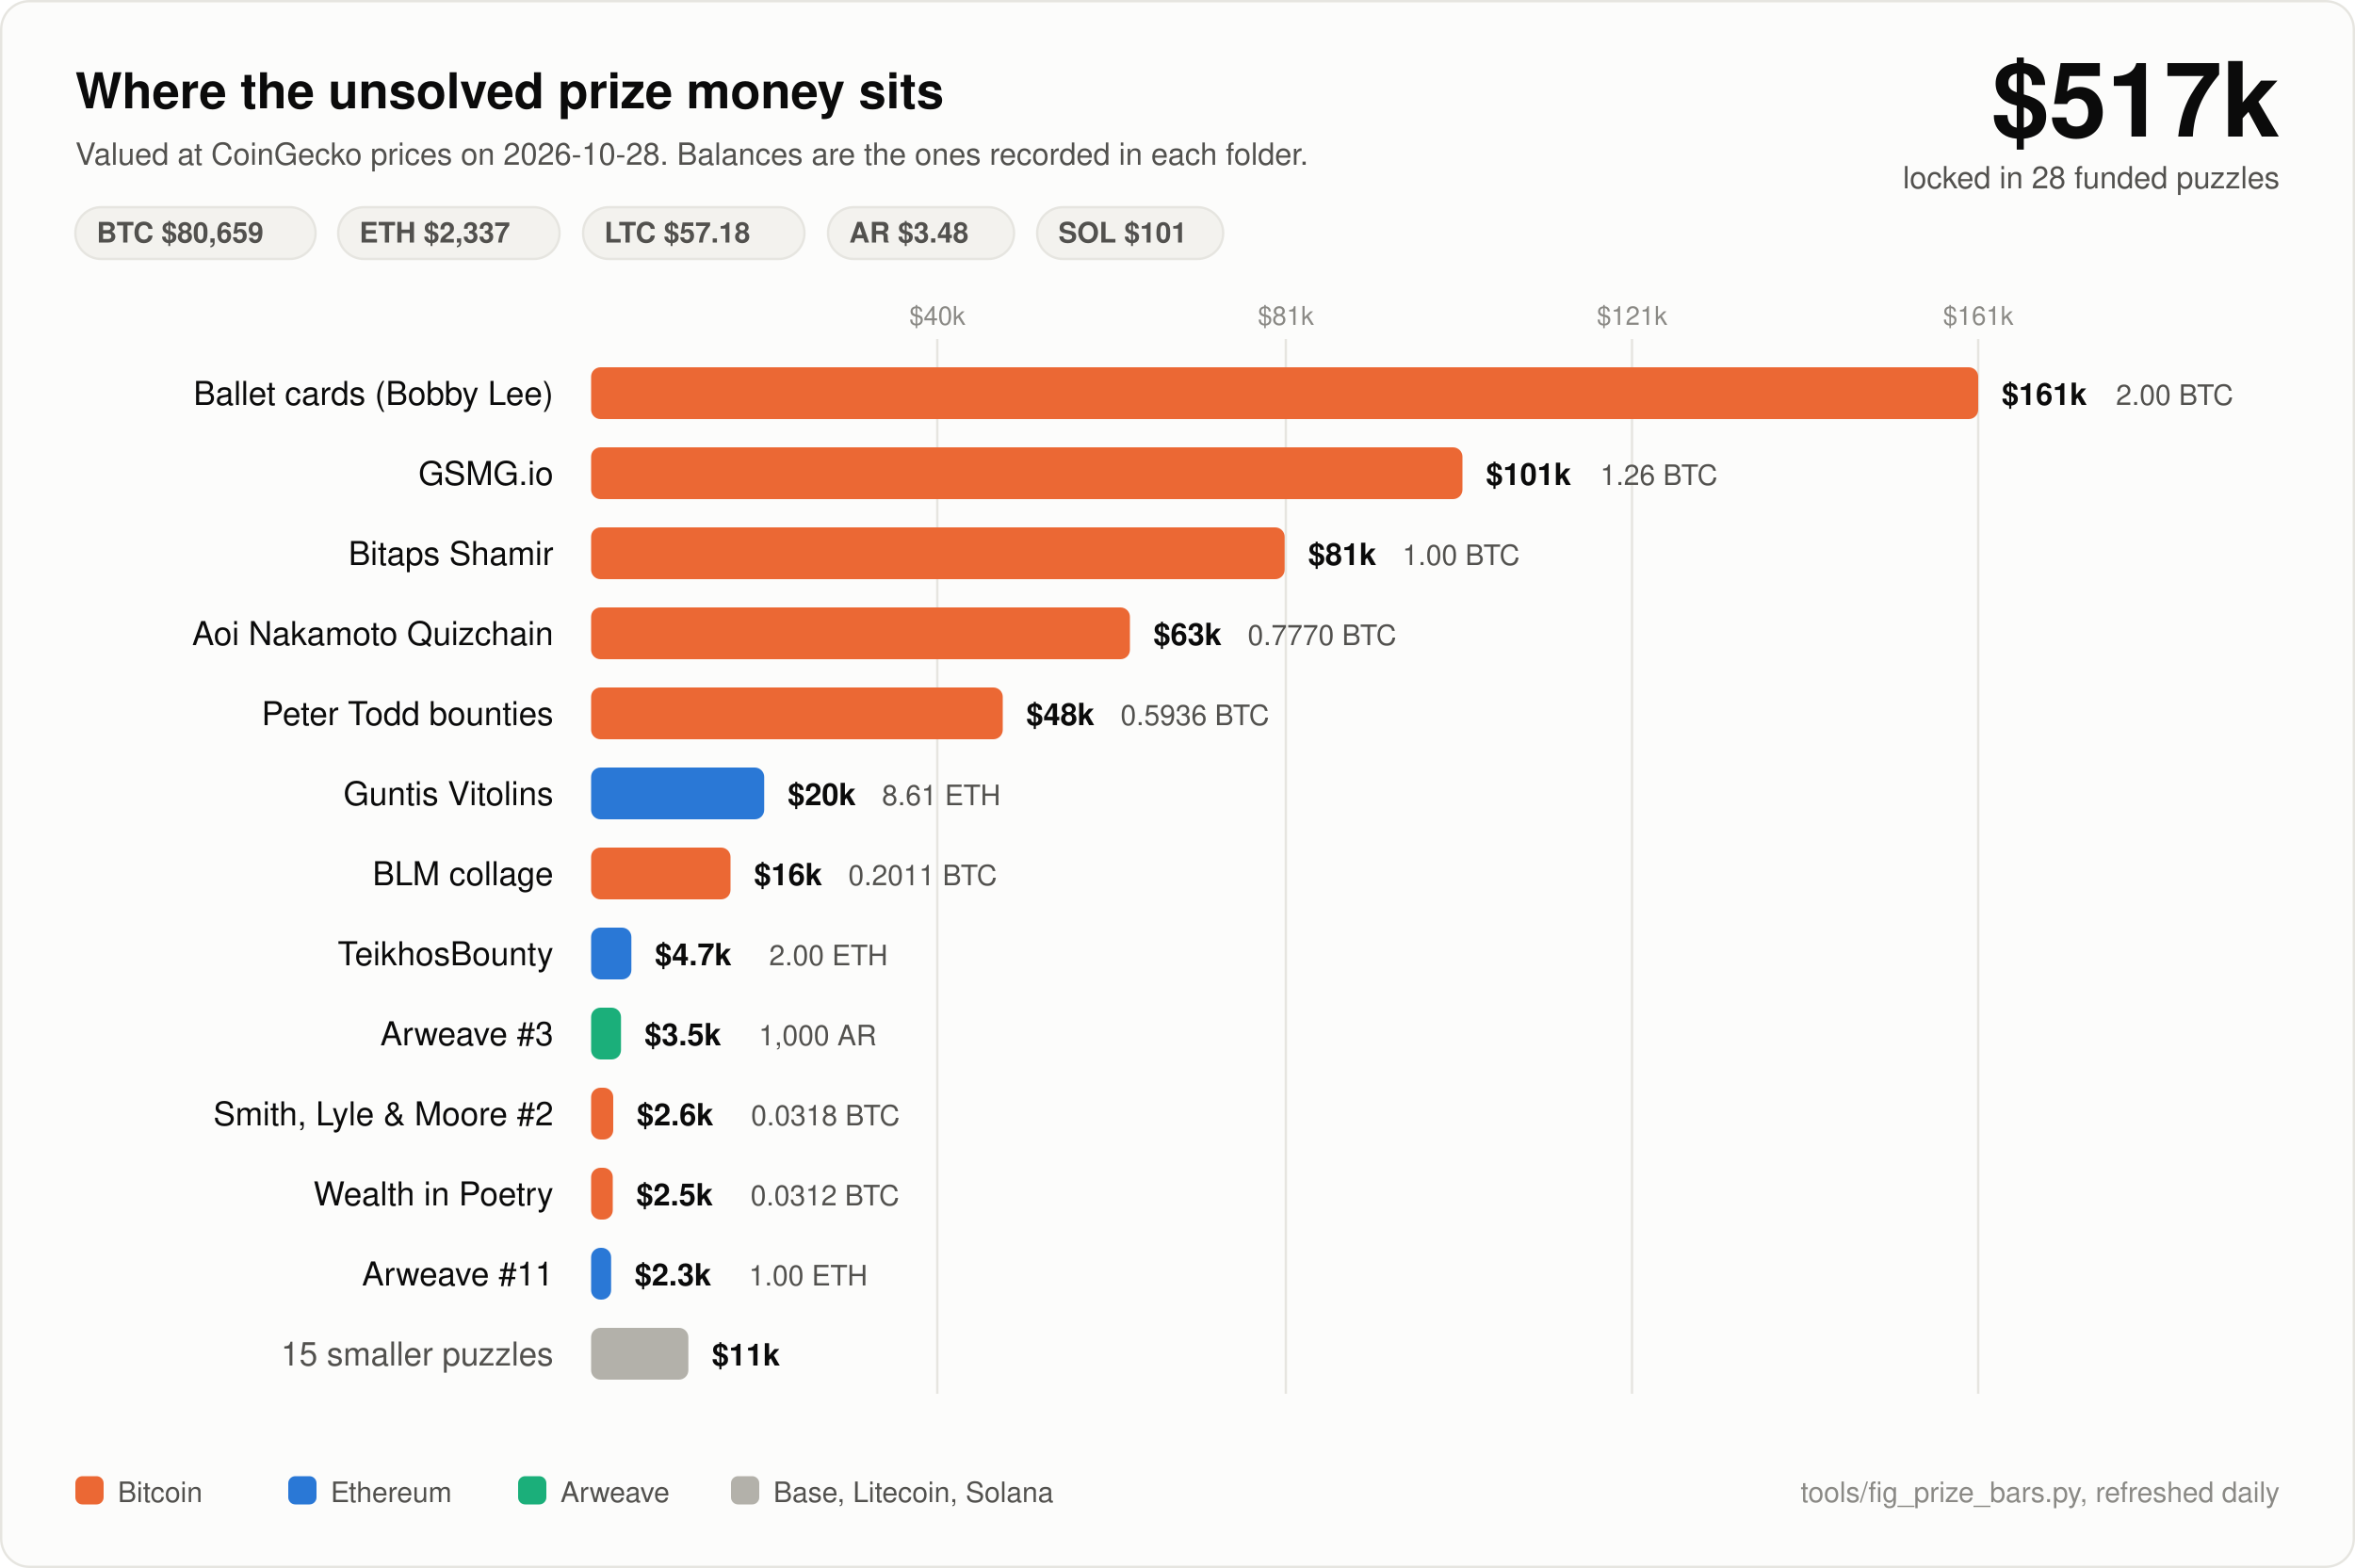
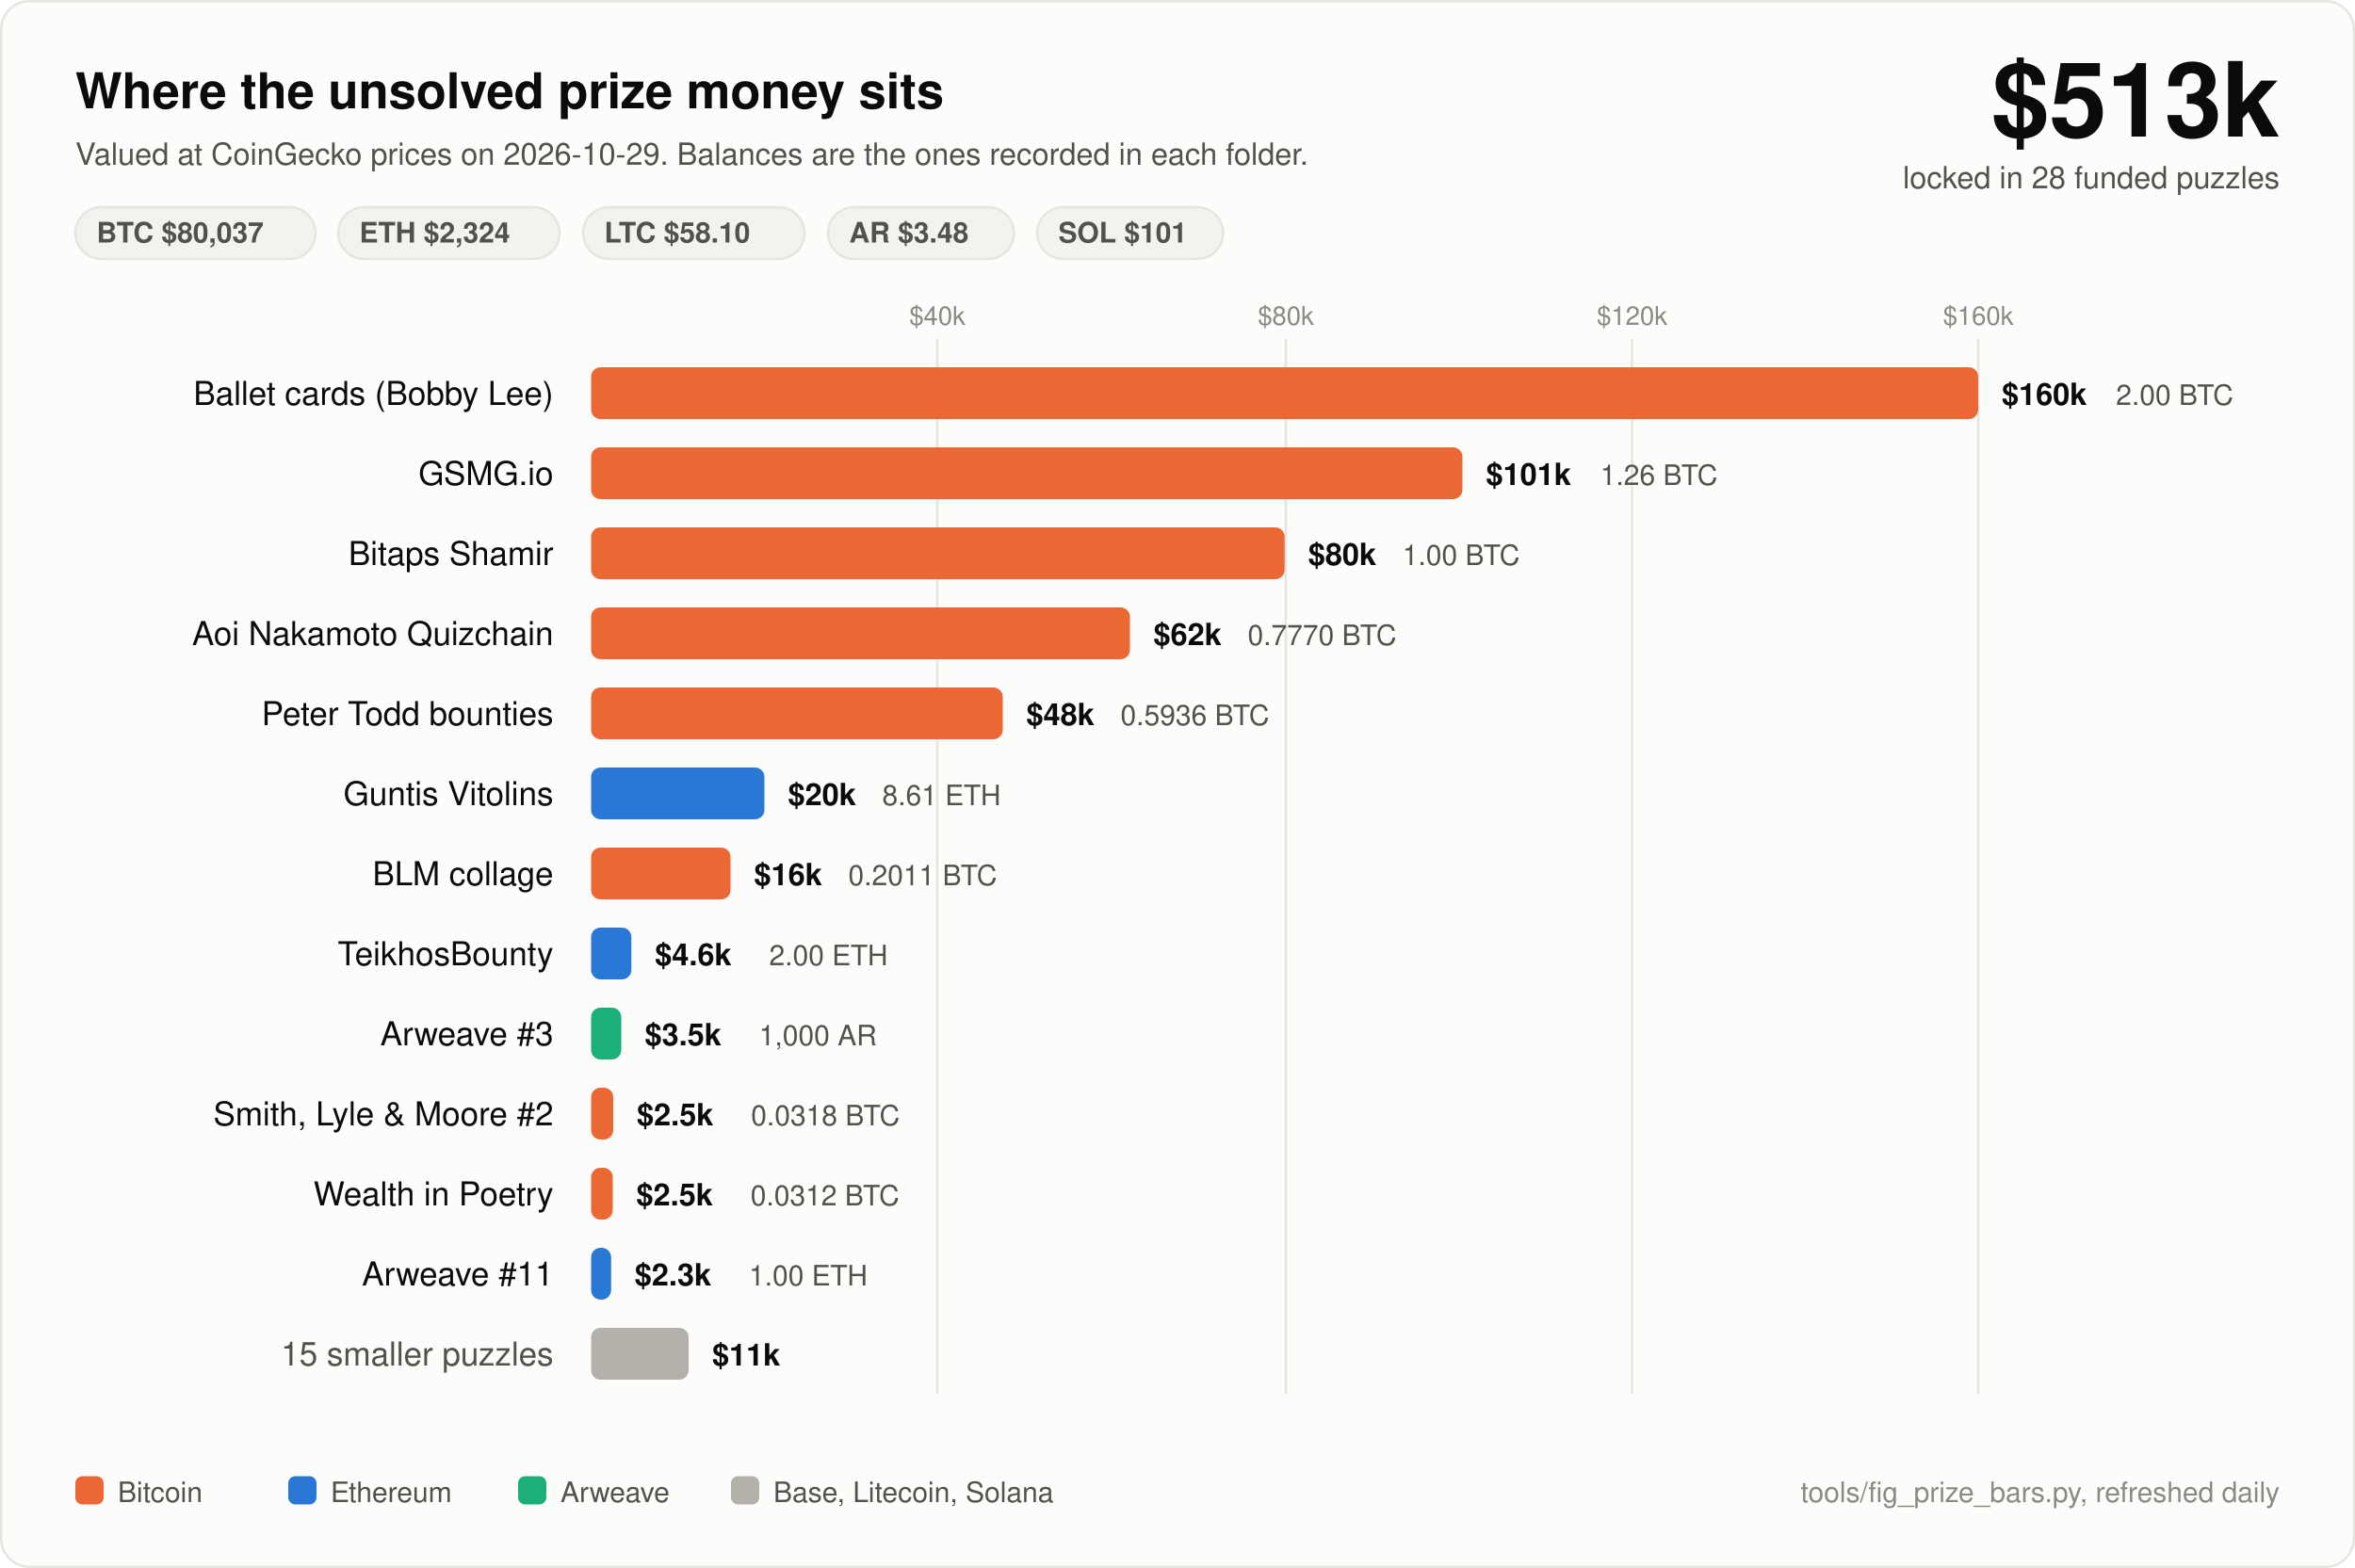
<svg xmlns="http://www.w3.org/2000/svg" width="1000" height="666" viewBox="0 0 1000 666" font-family="ui-sans-serif, -apple-system, Segoe UI, Helvetica, Arial, sans-serif">
  <rect x="0.5" y="0.5" width="999" height="665" rx="12" fill="#fcfcfb" stroke="#e6e5e0" />
  <text x="32" y="46" fill="#0b0b0b" font-size="21" font-weight="700">Where the unsolved prize money sits</text>
-   <text x="32" y="70" fill="#52514e" font-size="13">Valued at CoinGecko prices on 2026-10-28. Balances are the ones recorded in each folder.</text>
-   <text x="968" y="58" fill="#0b0b0b" font-size="44" font-weight="700" text-anchor="end">$517k</text>
+   <text x="32" y="70" fill="#52514e" font-size="13">Valued at CoinGecko prices on 2026-10-29. Balances are the ones recorded in each folder.</text>
+   <text x="968" y="58" fill="#0b0b0b" font-size="44" font-weight="700" text-anchor="end">$513k</text>
  <text x="968" y="80" fill="#52514e" font-size="13" text-anchor="end">locked in 28 funded puzzles</text>
  <rect x="32" y="88" width="102" height="22" rx="11" fill="#f3f2ee" stroke="#e6e5e0" />
-   <text x="41" y="103" fill="#52514e" font-size="12" font-weight="600">BTC $80,659</text>
+   <text x="41" y="103" fill="#52514e" font-size="12" font-weight="600">BTC $80,037</text>
  <rect x="143.6" y="88" width="94" height="22" rx="11" fill="#f3f2ee" stroke="#e6e5e0" />
-   <text x="152.6" y="103" fill="#52514e" font-size="12" font-weight="600">ETH $2,337</text>
+   <text x="152.6" y="103" fill="#52514e" font-size="12" font-weight="600">ETH $2,324</text>
  <rect x="247.6" y="88" width="94" height="22" rx="11" fill="#f3f2ee" stroke="#e6e5e0" />
-   <text x="256.6" y="103" fill="#52514e" font-size="12" font-weight="600">LTC $57.18</text>
+   <text x="256.6" y="103" fill="#52514e" font-size="12" font-weight="600">LTC $58.10</text>
  <rect x="351.6" y="88" width="79" height="22" rx="11" fill="#f3f2ee" stroke="#e6e5e0" />
  <text x="360.6" y="103" fill="#52514e" font-size="12" font-weight="600">AR $3.48</text>
  <rect x="440.4" y="88" width="79" height="22" rx="11" fill="#f3f2ee" stroke="#e6e5e0" />
  <text x="449.4" y="103" fill="#52514e" font-size="12" font-weight="600">SOL $101</text>
  <line x1="398" y1="144" x2="398" y2="592" stroke="#e6e5e0" stroke-width="1" />
  <text x="398" y="138" fill="#8a8985" font-size="11" text-anchor="middle">$40k</text>
  <line x1="546" y1="144" x2="546" y2="592" stroke="#e6e5e0" stroke-width="1" />
-   <text x="546" y="138" fill="#8a8985" font-size="11" text-anchor="middle">$81k</text>
+   <text x="546" y="138" fill="#8a8985" font-size="11" text-anchor="middle">$80k</text>
  <line x1="693" y1="144" x2="693" y2="592" stroke="#e6e5e0" stroke-width="1" />
-   <text x="693" y="138" fill="#8a8985" font-size="11" text-anchor="middle">$121k</text>
+   <text x="693" y="138" fill="#8a8985" font-size="11" text-anchor="middle">$120k</text>
  <line x1="840" y1="144" x2="840" y2="592" stroke="#e6e5e0" stroke-width="1" />
-   <text x="840" y="138" fill="#8a8985" font-size="11" text-anchor="middle">$161k</text>
+   <text x="840" y="138" fill="#8a8985" font-size="11" text-anchor="middle">$160k</text>
  <text x="235" y="172" fill="#0b0b0b" font-size="14" text-anchor="end">Ballet cards (Bobby Lee)</text>
  <rect x="251" y="156" width="589.0" height="22" rx="4" fill="#eb6834" />
-   <text x="850.0" y="172" fill="#0b0b0b" font-size="13" font-weight="600">$161k</text>
+   <text x="850.0" y="172" fill="#0b0b0b" font-size="13" font-weight="600">$160k</text>
  <text x="898.5" y="172" fill="#52514e" font-size="12">2.00 BTC</text>
  <text x="235" y="206" fill="#0b0b0b" font-size="14" text-anchor="end">GSMG.io</text>
  <rect x="251" y="190" width="370.0" height="22" rx="4" fill="#eb6834" />
  <text x="631.0" y="206" fill="#0b0b0b" font-size="13" font-weight="600">$101k</text>
  <text x="679.5" y="206" fill="#52514e" font-size="12">1.26 BTC</text>
  <text x="235" y="240" fill="#0b0b0b" font-size="14" text-anchor="end">Bitaps Shamir</text>
  <rect x="251" y="224" width="294.5" height="22" rx="4" fill="#eb6834" />
-   <text x="555.5" y="240" fill="#0b0b0b" font-size="13" font-weight="600">$81k</text>
+   <text x="555.5" y="240" fill="#0b0b0b" font-size="13" font-weight="600">$80k</text>
  <text x="595.5" y="240" fill="#52514e" font-size="12">1.00 BTC</text>
  <text x="235" y="274" fill="#0b0b0b" font-size="14" text-anchor="end">Aoi Nakamoto Quizchain</text>
  <rect x="251" y="258" width="228.8" height="22" rx="4" fill="#eb6834" />
-   <text x="489.8" y="274" fill="#0b0b0b" font-size="13" font-weight="600">$63k</text>
+   <text x="489.8" y="274" fill="#0b0b0b" font-size="13" font-weight="600">$62k</text>
  <text x="529.8" y="274" fill="#52514e" font-size="12">0.7770 BTC</text>
  <text x="235" y="308" fill="#0b0b0b" font-size="14" text-anchor="end">Peter Todd bounties</text>
  <rect x="251" y="292" width="174.8" height="22" rx="4" fill="#eb6834" />
  <text x="435.8" y="308" fill="#0b0b0b" font-size="13" font-weight="600">$48k</text>
  <text x="475.8" y="308" fill="#52514e" font-size="12">0.5936 BTC</text>
  <text x="235" y="342" fill="#0b0b0b" font-size="14" text-anchor="end">Guntis Vitolins</text>
-   <rect x="251" y="326" width="73.5" height="22" rx="4" fill="#2a78d6" />
-   <text x="334.5" y="342" fill="#0b0b0b" font-size="13" font-weight="600">$20k</text>
-   <text x="374.5" y="342" fill="#52514e" font-size="12">8.61 ETH</text>
+   <rect x="251" y="326" width="73.6" height="22" rx="4" fill="#2a78d6" />
+   <text x="334.6" y="342" fill="#0b0b0b" font-size="13" font-weight="600">$20k</text>
+   <text x="374.6" y="342" fill="#52514e" font-size="12">8.61 ETH</text>
  <text x="235" y="376" fill="#0b0b0b" font-size="14" text-anchor="end">BLM collage</text>
  <rect x="251" y="360" width="59.2" height="22" rx="4" fill="#eb6834" />
  <text x="320.2" y="376" fill="#0b0b0b" font-size="13" font-weight="600">$16k</text>
  <text x="360.2" y="376" fill="#52514e" font-size="12">0.2011 BTC</text>
  <text x="235" y="410" fill="#0b0b0b" font-size="14" text-anchor="end">TeikhosBounty</text>
  <rect x="251" y="394" width="17.1" height="22" rx="4" fill="#2a78d6" />
-   <text x="278.1" y="410" fill="#0b0b0b" font-size="13" font-weight="600">$4.7k</text>
+   <text x="278.1" y="410" fill="#0b0b0b" font-size="13" font-weight="600">$4.6k</text>
  <text x="326.6" y="410" fill="#52514e" font-size="12">2.00 ETH</text>
  <text x="235" y="444" fill="#0b0b0b" font-size="14" text-anchor="end">Arweave #3</text>
-   <rect x="251" y="428" width="12.7" height="22" rx="4" fill="#1baf7a" />
-   <text x="273.7" y="444" fill="#0b0b0b" font-size="13" font-weight="600">$3.5k</text>
-   <text x="322.2" y="444" fill="#52514e" font-size="12">1,000 AR</text>
+   <rect x="251" y="428" width="12.8" height="22" rx="4" fill="#1baf7a" />
+   <text x="273.8" y="444" fill="#0b0b0b" font-size="13" font-weight="600">$3.5k</text>
+   <text x="322.3" y="444" fill="#52514e" font-size="12">1,000 AR</text>
  <text x="235" y="478" fill="#0b0b0b" font-size="14" text-anchor="end">Smith, Lyle &amp; Moore #2</text>
  <rect x="251" y="462" width="9.4" height="22" rx="4" fill="#eb6834" />
-   <text x="270.4" y="478" fill="#0b0b0b" font-size="13" font-weight="600">$2.6k</text>
+   <text x="270.4" y="478" fill="#0b0b0b" font-size="13" font-weight="600">$2.5k</text>
  <text x="318.9" y="478" fill="#52514e" font-size="12">0.0318 BTC</text>
  <text x="235" y="512" fill="#0b0b0b" font-size="14" text-anchor="end">Wealth in Poetry</text>
  <rect x="251" y="496" width="9.2" height="22" rx="4" fill="#eb6834" />
  <text x="270.2" y="512" fill="#0b0b0b" font-size="13" font-weight="600">$2.5k</text>
  <text x="318.7" y="512" fill="#52514e" font-size="12">0.0312 BTC</text>
  <text x="235" y="546" fill="#0b0b0b" font-size="14" text-anchor="end">Arweave #11</text>
  <rect x="251" y="530" width="8.5" height="22" rx="4" fill="#2a78d6" />
  <text x="269.5" y="546" fill="#0b0b0b" font-size="13" font-weight="600">$2.3k</text>
  <text x="318.0" y="546" fill="#52514e" font-size="12">1.00 ETH</text>
  <text x="235" y="580" fill="#52514e" font-size="14" text-anchor="end">15 smaller puzzles</text>
-   <rect x="251" y="564" width="41.3" height="22" rx="4" fill="#b3b1aa" />
-   <text x="302.3" y="580" fill="#0b0b0b" font-size="13" font-weight="600">$11k</text>
+   <rect x="251" y="564" width="41.4" height="22" rx="4" fill="#b3b1aa" />
+   <text x="302.4" y="580" fill="#0b0b0b" font-size="13" font-weight="600">$11k</text>
  <rect x="32" y="627" width="12" height="12" rx="3" fill="#eb6834" />
  <text x="50" y="638" fill="#52514e" font-size="12">Bitcoin</text>
  <rect x="122.4" y="627" width="12" height="12" rx="3" fill="#2a78d6" />
  <text x="140.4" y="638" fill="#52514e" font-size="12">Ethereum</text>
  <rect x="220.0" y="627" width="12" height="12" rx="3" fill="#1baf7a" />
  <text x="238.0" y="638" fill="#52514e" font-size="12">Arweave</text>
  <rect x="310.4" y="627" width="12" height="12" rx="3" fill="#b3b1aa" />
  <text x="328.4" y="638" fill="#52514e" font-size="12">Base, Litecoin, Solana</text>
  <text x="968" y="638" fill="#8a8985" font-size="12" text-anchor="end">tools/fig_prize_bars.py, refreshed daily</text>
</svg>
